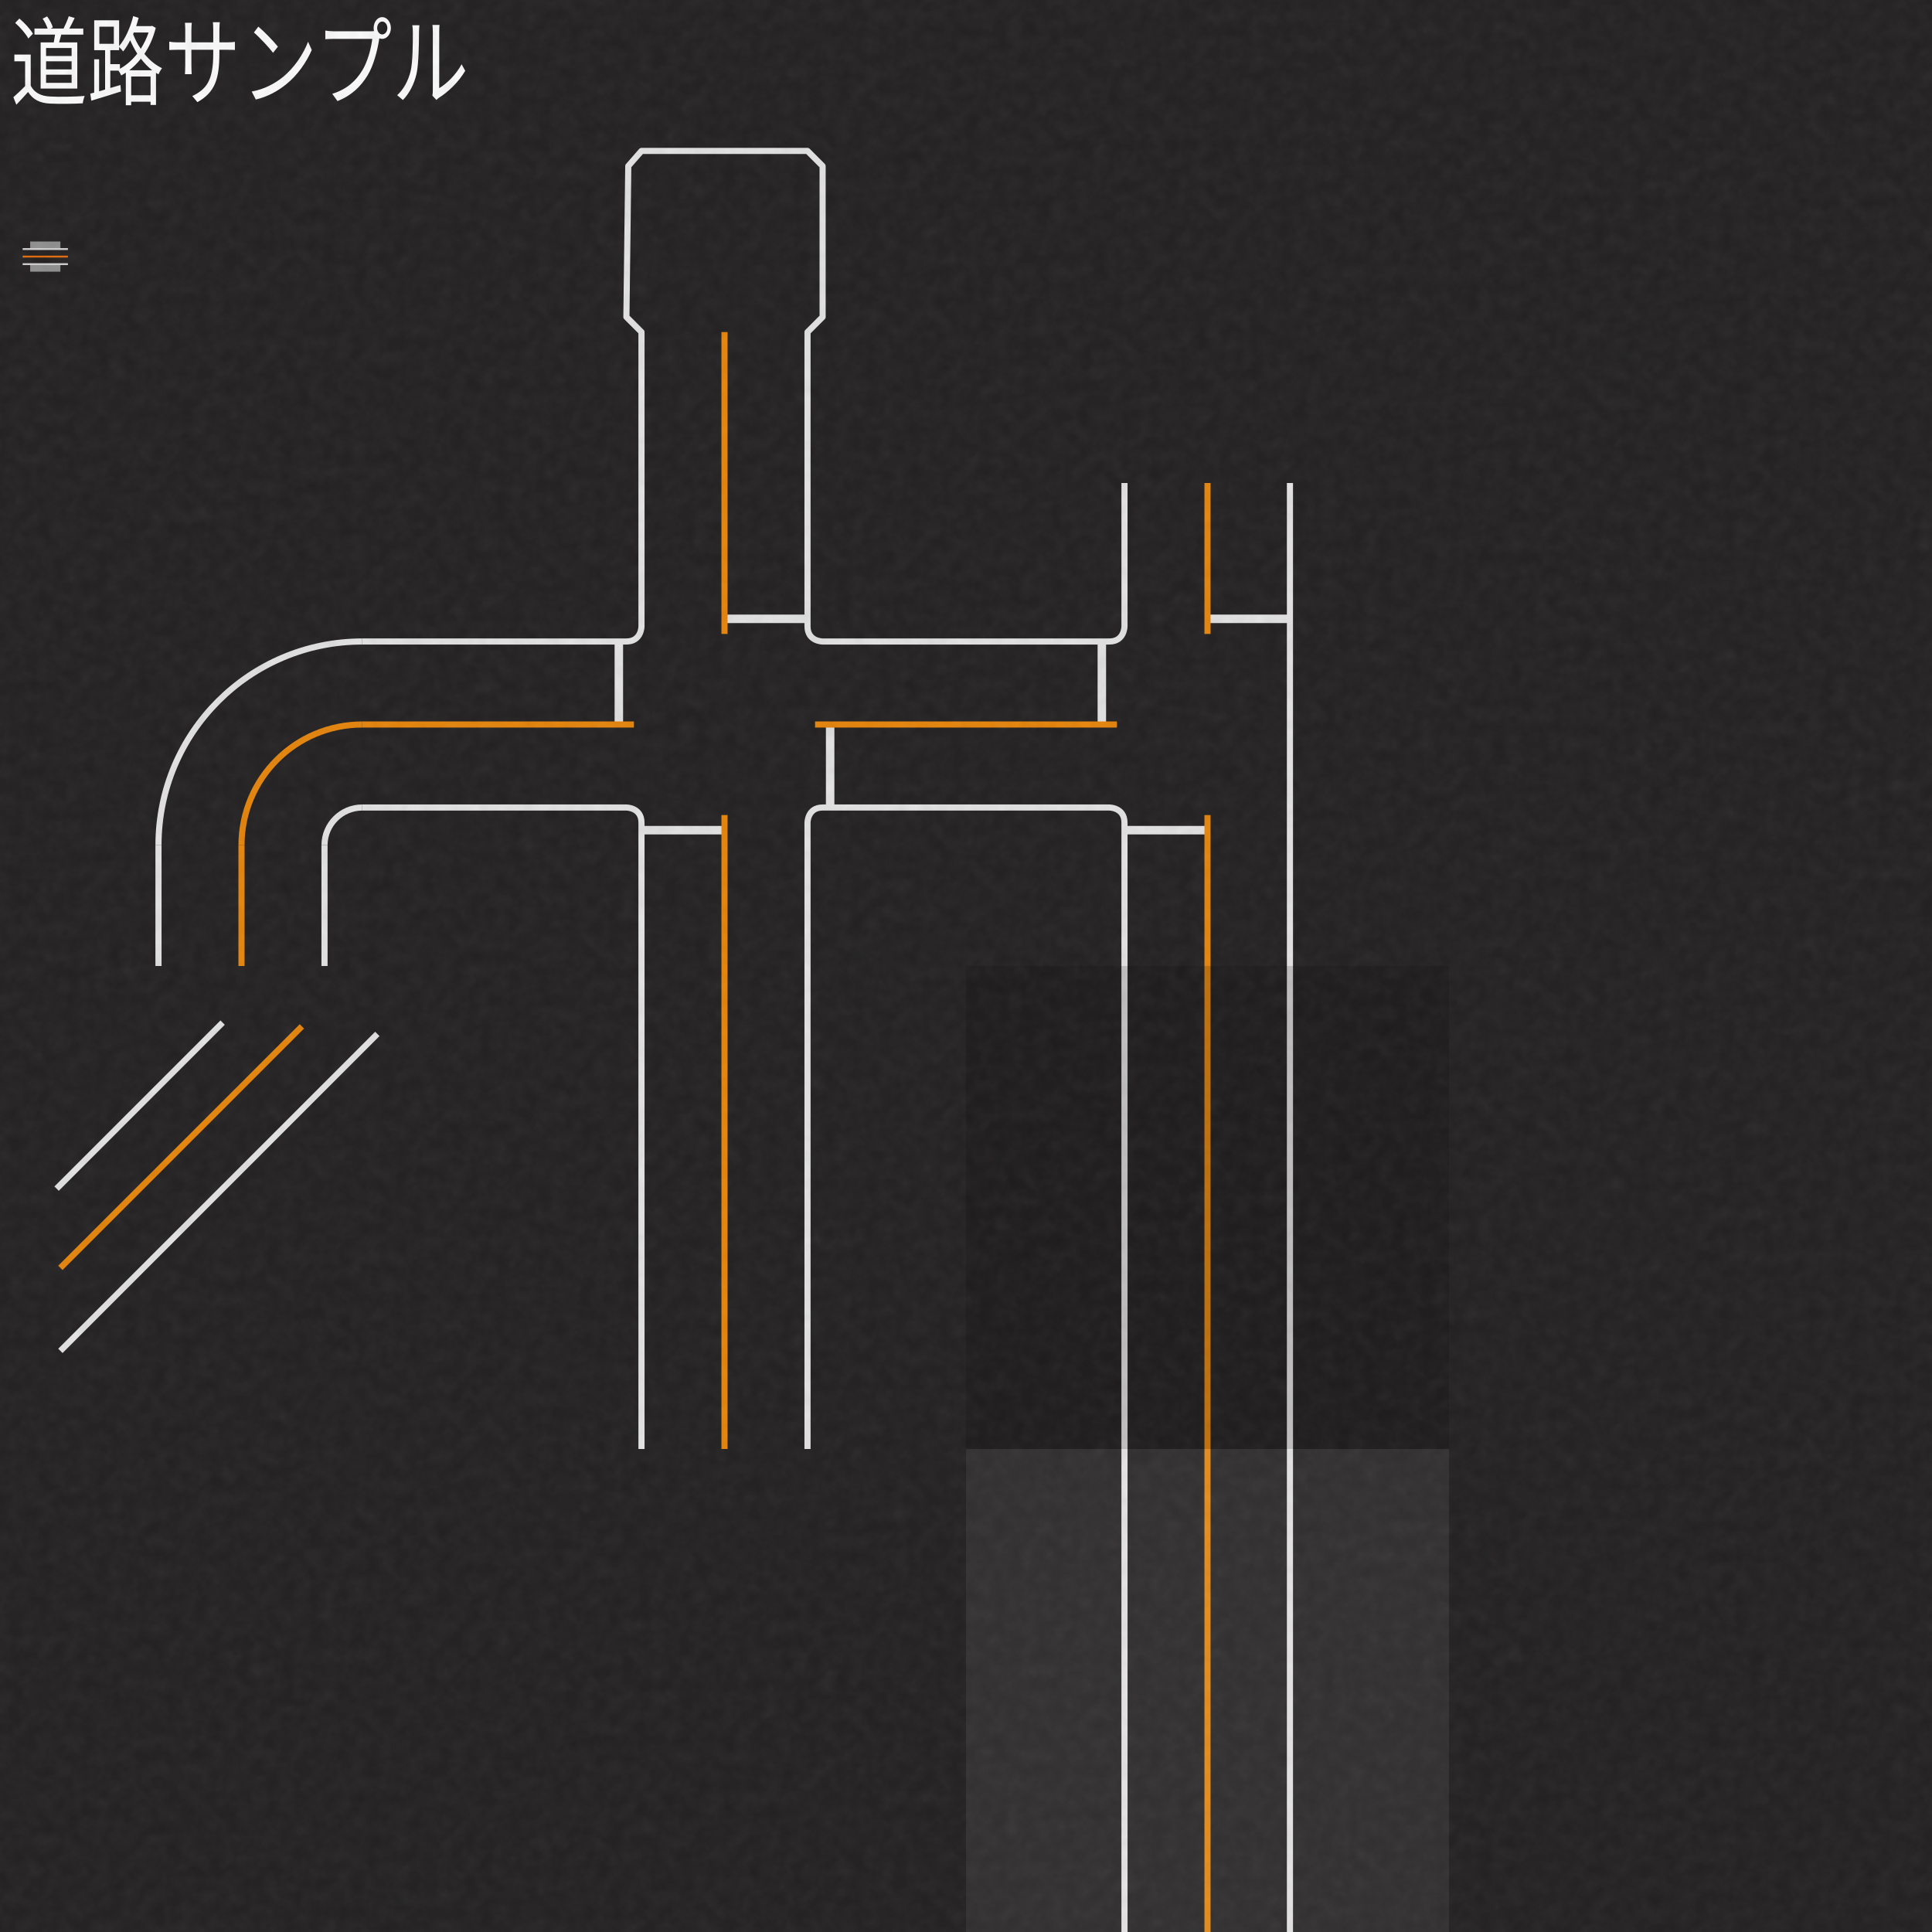
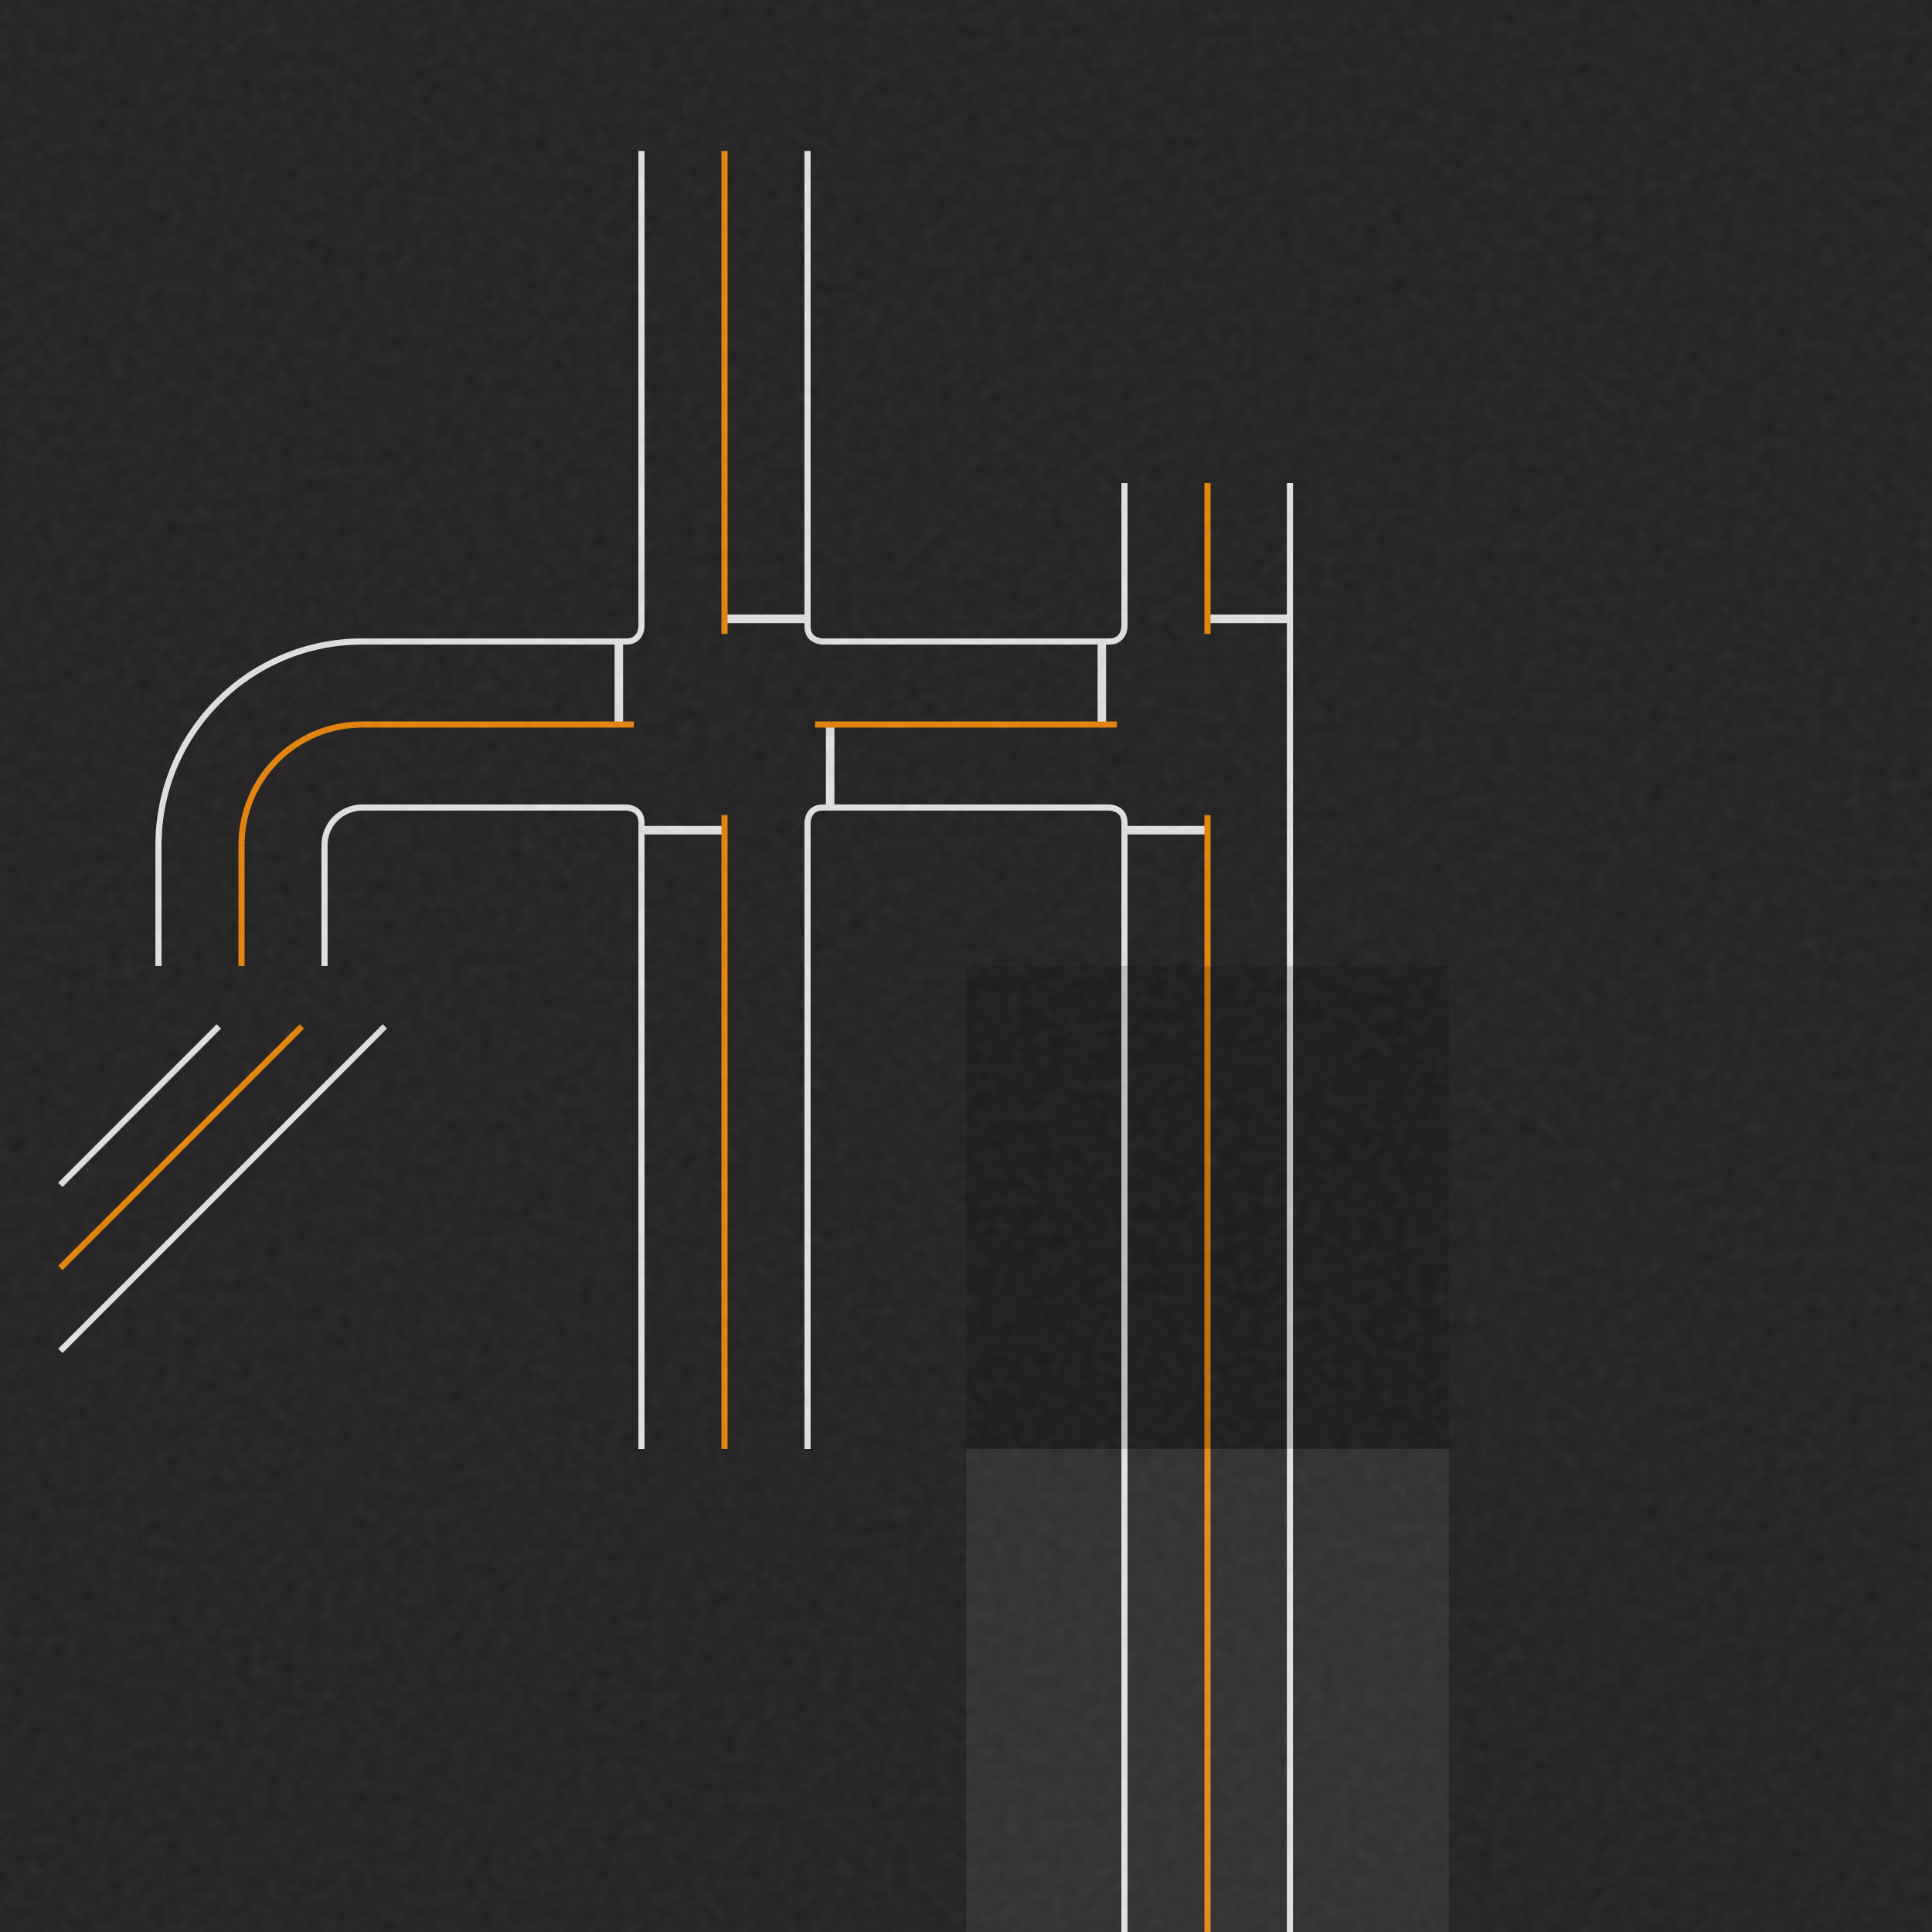
<svg xmlns="http://www.w3.org/2000/svg" xmlns:xlink="http://www.w3.org/1999/xlink" width="2048" height="2048" viewBox="0 0 541.867 541.867" version="1.1" id="svg1" xml:space="preserve">
  <defs id="defs1">
    <linearGradient id="swatch1">
      <stop style="stop-color:#e6e6e6;stop-opacity:1;" offset="0" id="stop1" />
    </linearGradient>
    <linearGradient xlink:href="#swatch1" id="linearGradient1" x1="15.267" y1="223.937" x2="362.65" y2="223.937" gradientUnits="userSpaceOnUse" />
-     <linearGradient xlink:href="#swatch1" id="linearGradient2" gradientUnits="userSpaceOnUse" x1="15.267" y1="223.937" x2="362.65" y2="223.937" gradientTransform="translate(135.3064)" />
    <linearGradient xlink:href="#swatch1" id="linearGradient3" gradientUnits="userSpaceOnUse" x1="15.267" y1="223.937" x2="362.65" y2="223.937" gradientTransform="translate(135.4667)" />
    <filter style="color-interpolation-filters:sRGB" id="filter36" x="0" y="0" width="1" height="1">
      <feTurbulence type="fractalNoise" numOctaves="5" baseFrequency="1" seed="0" result="result0" id="feTurbulence35" />
      <feConvolveMatrix kernelMatrix="-2 0 -2 0 -10 0 -2 0 -2 " order="3 3" result="result5" id="feConvolveMatrix35" />
      <feColorMatrix result="result4" values="0" type="saturate" in="result5" id="feColorMatrix35" />
      <feComposite in2="result4" in="SourceGraphic" operator="arithmetic" k1="1.5" k2="0.5" k3="0.5" result="result2" id="feComposite35" k4="0" />
      <feBlend result="result6" in2="result4" mode="normal" id="feBlend35" />
      <feComposite in2="SourceGraphic" in="result6" operator="in" result="result3" id="feComposite36" />
    </filter>
+     <linearGradient xlink:href="#swatch1" id="linearGradient29" gradientUnits="userSpaceOnUse" x1="15.267" y1="223.937" x2="362.65" y2="223.937" gradientTransform="translate(-1.1772052e-6,-270.9334)" />
  </defs>
-   <g id="layer1" style="fill:#232122;fill-opacity:1">
-     <rect style="fill:#232122;fill-opacity:1;stroke:none;stroke-width:8.467;stroke-dasharray:none;stroke-opacity:1" id="rect4" width="541.867" height="541.867" x="0" y="0" />
+   <g id="layer11" style="display:none">
+     <g id="layer10" style="fill:#bc0000;fill-opacity:0.5" transform="matrix(2.222222,0,0,3.51613,-222.4852,-1022.555)">
+       <rect style="fill:#bc0000;fill-opacity:0.5;stroke-width:0.298" id="rect1" width="20.598" height="38.527" x="181.259" y="367.873" />
+       <rect style="fill:#bc0000;fill-opacity:0.5;stroke-width:0.422" id="rect1-4" width="20.598" height="77.054" x="242.326" y="367.873" />
+       <path id="path19-9-6" style="fill:#bc0000;fill-opacity:0.5;stroke:none;stroke-width:1.72;stroke-linejoin:miter;stroke-miterlimit:999;stroke-dasharray:none;stroke-opacity:1" d="m 44.45,237.166 v 33.867 h 46.567 v -33.867 c 0,-5.845 4.738,-10.583 10.583,-10.583 h 33.867 v -46.567 l -33.867,1e-5 c -31.563,0 -57.15,25.587 -57.15,57.15 z" transform="matrix(0.45,0,0,0.2844036,100.1183,290.8184)" />
+       <path id="path6-0-7-0-0-3" style="fill:#bc0000;fill-opacity:0.5;stroke:none;stroke-width:0.615;stroke-linejoin:round;stroke-dasharray:none;stroke-opacity:1" d="m 202.036,367.873 v -11.438 c 0,0 0,-1.204 1.905,-1.204 h 18.098 v -13.244 h -18.098 c 0,0 -1.905,0 -1.905,-1.204 v -11.438 h -20.955 v 11.438 c 0,0 0,1.204 -1.905,1.204 h -18.098 v 13.244 h 18.097 c 0,0 1.905,0 1.905,1.204 v 11.438 z" />
+       <path id="path6-0-7-0-0-6-8" style="fill:#bc0000;fill-opacity:0.5;stroke:none;stroke-width:0.615;stroke-linejoin:round;stroke-dasharray:none;stroke-opacity:1" d="m 262.924,367.873 v 0 0 -38.527 h -20.883 v 11.438 c 0,0 0,1.204 -1.905,1.204 h -18.098 v 13.244 h 18.098 c 0,0 1.905,0 1.905,1.204 v 11.438 z" />
+       <rect style="fill:#bc0000;fill-opacity:0.5;stroke-width:0.247" id="rect1-5" width="20.598" height="26.487" x="181.259" y="302.858" />
+       <path id="path22-0" style="fill:#bc0000;fill-opacity:0.5;stroke:none;stroke-width:0.615;stroke-linejoin:miter;stroke-miterlimit:999;stroke-dasharray:none;stroke-opacity:1" d="m 107.738,385.33 20.003,-12.642 20.955,10e-6 -40.958,25.885 z" />
+     </g>
+     <g id="g32" style="mix-blend-mode:normal">
+       <rect style="fill:#000000;fill-opacity:0.16;stroke:none;stroke-width:0.155;stroke-dasharray:none;stroke-opacity:1" id="rect31" width="46.246" height="135.467" x="315.544" y="270.933" />
+       <rect style="fill:#ffffff;fill-opacity:0.07;stroke:none;stroke-width:0.155;stroke-dasharray:none;stroke-opacity:1" id="rect32" width="46.246" height="135.467" x="315.544" y="406.4" />
+     </g>
  </g>
-   <g id="layer6">
-     <rect style="fill:#929292;fill-opacity:1;stroke:none;stroke-width:1.454;stroke-linejoin:miter;stroke-miterlimit:999;stroke-dasharray:none;stroke-opacity:1" id="rect22" width="2.117" height="8.467" x="67.733" y="-16.933" transform="rotate(90)" />
-     <rect style="fill:#929292;fill-opacity:1;stroke:none;stroke-width:1.454;stroke-linejoin:miter;stroke-miterlimit:999;stroke-dasharray:none;stroke-opacity:1" id="rect22-3" width="2.117" height="8.467" x="74.083" y="-16.933" transform="rotate(90)" />
-     <path style="fill:#000000;stroke:#d3d3d3;stroke-width:0.529;stroke-dasharray:none;stroke-opacity:1" d="m 19.05,74.083 -10.583,-10e-7 v 0 H 6.35" id="path4-1-1-2" />
-     <path style="fill:#000000;stroke:#d3d3d3;stroke-width:0.529;stroke-dasharray:none;stroke-opacity:1" d="m 19.05,69.85 -10.583,-10e-7 v 0 H 6.35" id="path4-1-3-2-2" />
-     <path style="fill:#000000;stroke:#e76d0c;stroke-width:0.529;stroke-dasharray:none;stroke-opacity:1" d="m 6.35,71.967 12.7,10e-7" id="path4-85-0-4-3-2" />
+   <g id="layer12" style="display:inline">
+     <g id="layer1" style="display:inline;fill:#232122;fill-opacity:1">
+       <rect style="fill:#232122;fill-opacity:1;stroke:none;stroke-width:8.467;stroke-dasharray:none;stroke-opacity:1" id="rect4" width="541.867" height="541.867" x="0" y="0" />
+     </g>
+     <g id="layer4" style="display:inline;mix-blend-mode:normal;stroke:#e6e6e6;stroke-width:2.381;stroke-dasharray:none;stroke-opacity:1">
+       <path id="path9-9-9" style="fill:none;fill-opacity:1;stroke:#e6e6e6;stroke-width:2.381;stroke-linejoin:round;stroke-dasharray:none;stroke-opacity:1" d="m 203.2,232.833 h -23.283 m 46.567,-59.267 h -23.283 m 29.633,29.633 v 23.283 m -59.267,-46.567 v 23.283" />
+       <path id="path9-9-9-0" style="fill:none;fill-opacity:1;stroke:#e6e6e6;stroke-width:2.381;stroke-linejoin:round;stroke-dasharray:none;stroke-opacity:1" d="m 338.667,232.833 h -23.283 m 46.567,-59.267 h -23.283 m -29.633,6.35 v 23.283" />
+     </g>
+     <g id="layer2" style="display:inline;stroke:url(#linearGradient1);stroke-width:1.72;stroke-dasharray:none">
+       <path id="path4-1-1" style="fill:#000000;stroke:url(#linearGradient1);stroke-width:1.72;stroke-dasharray:none;stroke-opacity:1" d="m 179.917,270.933 v 135.467 z m 46.567,0 v 135.467 z" />
+       <path id="path4-1-3-2-8" style="fill:#000000;stroke:url(#linearGradient3);stroke-width:1.72;stroke-dasharray:none;stroke-opacity:1" d="m 315.383,270.933 v 135.467 0 135.467 m 46.406,-270.933 v 135.467 0 135.467" />
+       <path id="path19-9" style="fill:none;fill-opacity:1;stroke:url(#linearGradient1);stroke-width:1.72;stroke-linejoin:miter;stroke-miterlimit:999;stroke-dasharray:none;stroke-opacity:1" d="m 44.45,237.067 v 33.867 m 46.567,-33.867 v 33.867 m 10.583,-44.45 h 33.867 M 101.6,179.917 h 33.867 m -91.017,57.15 a 57.15,57.15 0 0 1 57.15,-57.15 m -10.583,57.15 a 10.583,10.583 0 0 1 10.583,-10.583" />
+       <path id="path22" style="fill:#e76d0c;fill-opacity:1;stroke:url(#linearGradient1);stroke-width:1.72;stroke-linejoin:miter;stroke-miterlimit:999;stroke-dasharray:none;stroke-opacity:1" d="M 61.383,287.867 16.933,332.317 M 107.95,287.867 16.933,378.883" />
+       <path id="path6-0-7-0-0" style="fill:none;fill-opacity:1;stroke:url(#linearGradient1);stroke-width:1.72;stroke-linejoin:round;stroke-dasharray:none;stroke-opacity:1" d="m 179.917,135.467 v 40.217 c 0,0 0,4.233 -4.233,4.233 h -40.217 m 135.467,0 h -40.217 c 0,0 -4.233,0 -4.233,-4.233 v -40.217 m 0,135.467 v -40.217 c 0,0 0,-4.233 4.233,-4.233 h 40.217 m -135.467,0 h 40.217 c 0,0 4.233,0 4.233,4.233 v 40.217" />
+       <path id="path6-0-7-0-0-6" style="fill:none;fill-opacity:1;stroke:url(#linearGradient1);stroke-width:1.72;stroke-linejoin:round;stroke-dasharray:none;stroke-opacity:1" d="m 315.383,135.467 v 40.217 c 0,0 0,4.233 -4.233,4.233 h -40.217 m 0,46.567 h 40.217 c 0,0 4.233,0 4.233,4.233 v 40.217 m 46.406,-135.467 v 135.467 0 0" />
+       <path id="path4-1-1-0" style="fill:#000000;stroke:url(#linearGradient29);stroke-width:1.72;stroke-dasharray:none;stroke-opacity:1" d="m 179.917,42.333 v 93.133 z m 46.567,0 v 93.133 z" />
+     </g>
+     <g id="layer3" style="display:inline;stroke:#ea870b;stroke-width:1.72;stroke-dasharray:none;stroke-opacity:1">
+       <path style="fill:none;fill-opacity:1;stroke:#ea870b;stroke-width:1.72;stroke-linejoin:miter;stroke-miterlimit:999;stroke-dasharray:none;stroke-opacity:1" id="path14-0" d="m 67.733,237.067 a 33.867,33.867 0 0 1 33.867,-33.867" />
+       <path style="fill:#e76d0c;fill-opacity:1;stroke:#ea870b;stroke-width:1.72;stroke-linejoin:miter;stroke-miterlimit:999;stroke-dasharray:none;stroke-opacity:1" d="M 84.667,287.867 16.933,355.6" id="path21" />
+       <path style="fill:#000000;stroke:#ea870b;stroke-width:1.72;stroke-dasharray:none;stroke-opacity:1" d="M 203.2,42.333 V 177.8" id="path4-8" />
+       <path style="fill:#000000;stroke:#ea870b;stroke-width:1.72;stroke-dasharray:none;stroke-opacity:1" d="M 177.8,203.2 H 135.467" id="path4-85" />
+       <path style="fill:#000000;stroke:#ea870b;stroke-width:1.72;stroke-dasharray:none;stroke-opacity:1" d="M 313.267,203.2 H 228.6" id="path4-85-0" />
+       <path style="fill:#000000;stroke:#ea870b;stroke-width:1.72;stroke-dasharray:none;stroke-opacity:1" d="M 203.2,270.933 V 228.6" id="path4-85-0-4" />
+       <path style="fill:#000000;stroke:#ea870b;stroke-width:1.72;stroke-dasharray:none;stroke-opacity:1" d="M 338.667,177.8 V 135.467" id="path4-85-8" />
+       <path style="fill:#000000;stroke:#ea870b;stroke-width:1.72;stroke-dasharray:none;stroke-opacity:1" d="M 338.667,270.933 V 228.6" id="path4-85-8-3" />
+       <path style="fill:none;fill-opacity:1;stroke:#ea870b;stroke-width:1.72;stroke-linejoin:miter;stroke-miterlimit:999;stroke-dasharray:none;stroke-opacity:1" d="m 101.6,203.2 h 33.867" id="path16-1" />
+       <path style="fill:none;fill-opacity:1;stroke:#ea870b;stroke-width:1.72;stroke-linejoin:miter;stroke-miterlimit:999;stroke-dasharray:none;stroke-opacity:1" d="m 67.733,237.067 v 33.867" id="path19-5" />
+       <path style="fill:#000000;stroke:#ea870b;stroke-width:1.72;stroke-dasharray:none;stroke-opacity:1" d="M 203.2,406.4 V 270.933" id="path4-85-0-4-3" />
+       <path style="fill:#000000;stroke:#ea870b;stroke-width:1.72;stroke-dasharray:none;stroke-opacity:1" d="M 338.667,541.867 V 270.933" id="path4-85-0-4-3-1" />
+     </g>
+     <g id="layer8" style="display:inline;mix-blend-mode:normal">
+       <rect style="fill:#000000;fill-opacity:0.16;stroke:none;stroke-width:0.265;stroke-dasharray:none;stroke-opacity:1" id="rect6" width="135.467" height="135.467" x="270.933" y="270.933" />
+       <rect style="fill:#ffffff;fill-opacity:0.07;stroke:none;stroke-width:0.265;stroke-dasharray:none;stroke-opacity:1" id="rect6-2" width="135.467" height="135.467" x="270.933" y="406.4" />
+     </g>
+     <g id="layer9" style="display:inline;mix-blend-mode:normal">
+       <rect style="mix-blend-mode:normal;fill:#000000;fill-opacity:0.1;stroke:none;stroke-width:0.894;stroke-dasharray:none;stroke-opacity:1;filter:url(#filter36)" id="rect7" width="135.465" height="135.467" x="406.399" y="406.4" transform="matrix(4.000047,0,0,4,-1625.617,-1625.6)" />
+     </g>
  </g>
-   <g id="layer4" style="stroke-width:2.381;stroke-dasharray:none;stroke:#e6e6e6;stroke-opacity:1">
-     <path style="fill:none;fill-opacity:1;stroke:#e6e6e6;stroke-width:2.381;stroke-linejoin:round;stroke-dasharray:none;stroke-opacity:1" d="m 173.567,179.917 v 23.283" id="path9" />
-     <path style="fill:none;fill-opacity:1;stroke:#e6e6e6;stroke-width:2.381;stroke-linejoin:round;stroke-dasharray:none;stroke-opacity:1" d="m 232.833,203.2 v 23.283" id="path9-9" />
-     <path style="fill:none;fill-opacity:1;stroke:#e6e6e6;stroke-width:2.381;stroke-linejoin:round;stroke-dasharray:none;stroke-opacity:1" d="M 226.483,173.567 H 203.2" id="path9-0" />
-     <path style="fill:none;fill-opacity:1;stroke:#e6e6e6;stroke-width:2.381;stroke-linejoin:round;stroke-dasharray:none;stroke-opacity:1" d="m 203.2,232.833 -23.283,0" id="path9-9-9" />
-     <path style="fill:none;fill-opacity:1;stroke:#e6e6e6;stroke-width:2.381;stroke-linejoin:round;stroke-dasharray:none;stroke-opacity:1" d="m 309.033,179.917 v 23.283" id="path9-7" />
-     <path style="fill:none;fill-opacity:1;stroke:#e6e6e6;stroke-width:2.381;stroke-linejoin:round;stroke-dasharray:none;stroke-opacity:1" d="M 361.95,173.567 H 338.667" id="path9-0-2" />
-     <path style="fill:none;fill-opacity:1;stroke:#e6e6e6;stroke-width:2.381;stroke-linejoin:round;stroke-dasharray:none;stroke-opacity:1" d="M 338.667,232.833 H 315.383" id="path9-9-9-0" />
-   </g>
-   <g id="layer2" style="stroke-width:1.72;stroke-dasharray:none;stroke:url(#linearGradient1)">
-     <path style="fill:#000000;stroke:url(#linearGradient1);stroke-width:1.72;stroke-dasharray:none;stroke-opacity:1" d="m 226.483,270.933 v 135.467 0 0" id="path4-1-1" />
-     <path style="fill:#000000;stroke:url(#linearGradient1);stroke-width:1.72;stroke-dasharray:none;stroke-opacity:1" d="m 179.917,270.933 v 135.467 0 0" id="path4-1-3-2" />
-     <path style="fill:#000000;stroke:url(#linearGradient2);stroke-width:1.72;stroke-dasharray:none;stroke-opacity:1" d="m 361.79,270.933 v 135.467 0 135.467" id="path4-1-1-4" />
-     <path style="fill:#000000;stroke:url(#linearGradient3);stroke-width:1.72;stroke-dasharray:none;stroke-opacity:1" d="m 315.383,270.933 v 135.467 0 135.467" id="path4-1-3-2-8" />
-     <path style="fill:#000000;stroke:url(#linearGradient1);stroke-width:1.72;stroke-dasharray:none;stroke-opacity:1" d="m 361.79,135.467 v 135.467 0 0" id="path4-1-3-2-5" />
-     <path style="fill:none;fill-opacity:1;stroke:url(#linearGradient1);stroke-width:1.72;stroke-linejoin:round;stroke-dasharray:none;stroke-opacity:1" d="m 135.467,226.483 40.217,0 c 0,0 4.233,0 4.233,4.233 v 40.217" id="path6-0-7" />
-     <path style="fill:none;fill-opacity:1;stroke:url(#linearGradient1);stroke-width:1.72;stroke-linejoin:round;stroke-dasharray:none;stroke-opacity:1" d="m 179.917,135.467 0,-42.333 -4.233,-4.233 0.529,-42.333 3.704,-4.233 46.567,-2e-6 4.233,4.233 v 42.333 l -4.233,4.233 v 42.333" id="path8" />
-     <path style="fill:none;fill-opacity:1;stroke:url(#linearGradient1);stroke-width:1.72;stroke-linejoin:miter;stroke-miterlimit:999;stroke-dasharray:none;stroke-opacity:1" id="path14" d="M 91.017,237.067 A 10.583,10.583 0 0 1 101.6,226.483" />
-     <path style="fill:none;fill-opacity:1;stroke:url(#linearGradient1);stroke-width:1.72;stroke-linejoin:miter;stroke-miterlimit:999;stroke-dasharray:none;stroke-opacity:1" id="path14-7" d="M 44.45,237.067 A 57.15,57.15 0 0 1 101.6,179.917" />
-     <path style="fill:none;fill-opacity:1;stroke:url(#linearGradient1);stroke-width:1.72;stroke-linejoin:miter;stroke-miterlimit:999;stroke-dasharray:none;stroke-opacity:1" d="m 101.6,179.917 h 33.867" id="path15" />
-     <path style="fill:none;fill-opacity:1;stroke:url(#linearGradient1);stroke-width:1.72;stroke-linejoin:miter;stroke-miterlimit:999;stroke-dasharray:none;stroke-opacity:1" d="m 101.6,226.483 h 33.867" id="path16" />
-     <path style="fill:none;fill-opacity:1;stroke:url(#linearGradient1);stroke-width:1.72;stroke-linejoin:miter;stroke-miterlimit:999;stroke-dasharray:none;stroke-opacity:1" d="m 91.017,237.067 v 33.867" id="path19" />
-     <path style="fill:none;fill-opacity:1;stroke:url(#linearGradient1);stroke-width:1.72;stroke-linejoin:miter;stroke-miterlimit:999;stroke-dasharray:none;stroke-opacity:1" d="m 44.45,237.067 v 33.867" id="path19-9" />
-     <path style="fill:#e76d0c;fill-opacity:1;stroke:url(#linearGradient1);stroke-width:1.72;stroke-linejoin:miter;stroke-miterlimit:999;stroke-dasharray:none;stroke-opacity:1" d="m 105.833,289.983 -88.9,88.9" id="path20" />
-     <path style="fill:#e76d0c;fill-opacity:1;stroke:url(#linearGradient1);stroke-width:1.72;stroke-linejoin:miter;stroke-miterlimit:999;stroke-dasharray:none;stroke-opacity:1" d="M 62.442,286.808 15.875,333.375" id="path22" />
-     <path style="fill:none;fill-opacity:1;stroke:url(#linearGradient1);stroke-width:1.72;stroke-linejoin:round;stroke-dasharray:none;stroke-opacity:1" d="m 226.483,270.933 v -40.217 c 0,0 0,-4.233 4.233,-4.233 h 40.217" id="path6-0-7-0" />
-     <path style="fill:none;fill-opacity:1;stroke:url(#linearGradient1);stroke-width:1.72;stroke-linejoin:round;stroke-dasharray:none;stroke-opacity:1" d="m 270.933,179.917 h -40.217 c 0,0 -4.233,0 -4.233,-4.233 v -40.217" id="path6-0-7-3" />
-     <path style="fill:none;fill-opacity:1;stroke:url(#linearGradient1);stroke-width:1.72;stroke-linejoin:round;stroke-dasharray:none;stroke-opacity:1" d="m 179.917,135.467 v 40.217 c 0,0 0,4.233 -4.233,4.233 h -40.217" id="path6-0-7-0-0" />
-     <path style="fill:none;fill-opacity:1;stroke:url(#linearGradient1);stroke-width:1.72;stroke-linejoin:round;stroke-dasharray:none;stroke-opacity:1" d="m 270.933,226.483 h 40.217 c 0,0 4.233,0 4.233,4.233 v 40.217" id="path6-0-7-7" />
-     <path style="fill:none;fill-opacity:1;stroke:url(#linearGradient1);stroke-width:1.72;stroke-linejoin:round;stroke-dasharray:none;stroke-opacity:1" d="m 315.383,135.467 v 40.217 c 0,0 0,4.233 -4.233,4.233 h -40.217" id="path6-0-7-0-0-6" />
-   </g>
-   <g id="layer3" style="stroke-width:1.72;stroke-dasharray:none;stroke:#ea870b;stroke-opacity:1">
-     <path style="fill:none;fill-opacity:1;stroke:#ea870b;stroke-width:1.72;stroke-linejoin:miter;stroke-miterlimit:999;stroke-dasharray:none;stroke-opacity:1" id="path14-0" d="m 67.733,237.067 a 33.867,33.867 0 0 1 33.867,-33.867" />
-     <path style="fill:#e76d0c;fill-opacity:1;stroke:#ea870b;stroke-width:1.72;stroke-linejoin:miter;stroke-miterlimit:999;stroke-dasharray:none;stroke-opacity:1" d="M 84.667,287.867 16.933,355.6" id="path21" />
-     <path style="fill:#000000;stroke:#ea870b;stroke-width:1.72;stroke-dasharray:none;stroke-opacity:1" d="M 203.2,93.133 V 177.8" id="path4-8" />
-     <path style="fill:#000000;stroke:#ea870b;stroke-width:1.72;stroke-dasharray:none;stroke-opacity:1" d="M 177.8,203.2 H 135.467" id="path4-85" />
-     <path style="fill:#000000;stroke:#ea870b;stroke-width:1.72;stroke-dasharray:none;stroke-opacity:1" d="M 313.267,203.2 H 228.6" id="path4-85-0" />
-     <path style="fill:#000000;stroke:#ea870b;stroke-width:1.72;stroke-dasharray:none;stroke-opacity:1" d="M 203.2,270.933 V 228.6" id="path4-85-0-4" />
-     <path style="fill:#000000;stroke:#ea870b;stroke-width:1.72;stroke-dasharray:none;stroke-opacity:1" d="M 338.667,177.8 V 135.467" id="path4-85-8" />
-     <path style="fill:#000000;stroke:#ea870b;stroke-width:1.72;stroke-dasharray:none;stroke-opacity:1" d="M 338.667,270.933 V 228.6" id="path4-85-8-3" />
-     <path style="fill:none;fill-opacity:1;stroke:#ea870b;stroke-width:1.72;stroke-linejoin:miter;stroke-miterlimit:999;stroke-dasharray:none;stroke-opacity:1" d="m 101.6,203.2 h 33.867" id="path16-1" />
-     <path style="fill:none;fill-opacity:1;stroke:#ea870b;stroke-width:1.72;stroke-linejoin:miter;stroke-miterlimit:999;stroke-dasharray:none;stroke-opacity:1" d="m 67.733,237.067 v 33.867" id="path19-5" />
-     <path style="fill:#000000;stroke:#ea870b;stroke-width:1.72;stroke-dasharray:none;stroke-opacity:1" d="M 203.2,406.4 V 270.933" id="path4-85-0-4-3" />
-     <path style="fill:#000000;stroke:#ea870b;stroke-width:1.72;stroke-dasharray:none;stroke-opacity:1" d="M 338.667,541.867 V 270.933" id="path4-85-0-4-3-1" />
-   </g>
-   <g id="layer5">
-     <text xml:space="preserve" style="font-size:24.203px;fill:#ffffff;fill-opacity:1;stroke:none;stroke-width:2.017;stroke-linejoin:miter;stroke-miterlimit:999;stroke-dasharray:none;stroke-opacity:1" x="3.341" y="24.376" id="text22" transform="scale(0.8896013,1.124099)">
-       <tspan id="tspan22" style="fill:#ffffff;fill-opacity:1;stroke:none;stroke-width:2.017;stroke-dasharray:none" x="3.341" y="24.376">道路サンプル</tspan>
-     </text>
-   </g>
-   <g id="layer7" style="display:none">
-     <path style="fill:none;stroke:#e12424;stroke-width:0.265;stroke-miterlimit:999;stroke-dasharray:none;stroke-opacity:1" d="M 44.45,270.933 V 304.8 H 67.733 91.017 v -33.867" id="path1" />
-   </g>
-   <g id="layer8" style="mix-blend-mode:normal">
-     <rect style="fill:#000000;fill-opacity:0.16;stroke:none;stroke-width:0.265;stroke-dasharray:none;stroke-opacity:1" id="rect6" width="135.467" height="135.467" x="270.933" y="270.933" />
-     <rect style="fill:#ffffff;fill-opacity:0.07;stroke:none;stroke-width:0.265;stroke-dasharray:none;stroke-opacity:1" id="rect6-2" width="135.467" height="135.467" x="270.933" y="406.4" />
-   </g>
-   <g id="layer9" style="mix-blend-mode:normal">
-     <rect style="mix-blend-mode:normal;fill:#000000;fill-opacity:0.1;stroke:none;stroke-width:0.894;stroke-dasharray:none;stroke-opacity:1;filter:url(#filter36)" id="rect7" width="135.465" height="135.467" x="406.399" y="406.4" transform="matrix(4.000047,0,0,4,-1625.617,-1625.6)" />
+   <g id="layer13" style="display:none">
+     <g id="layer7" style="display:inline">
+       <path style="fill:none;stroke:#e12424;stroke-width:0.265;stroke-miterlimit:999;stroke-dasharray:none;stroke-opacity:1" d="M 44.45,270.933 V 304.8 H 67.733 91.017 v -33.867" id="path1" />
+     </g>
  </g>
</svg>
